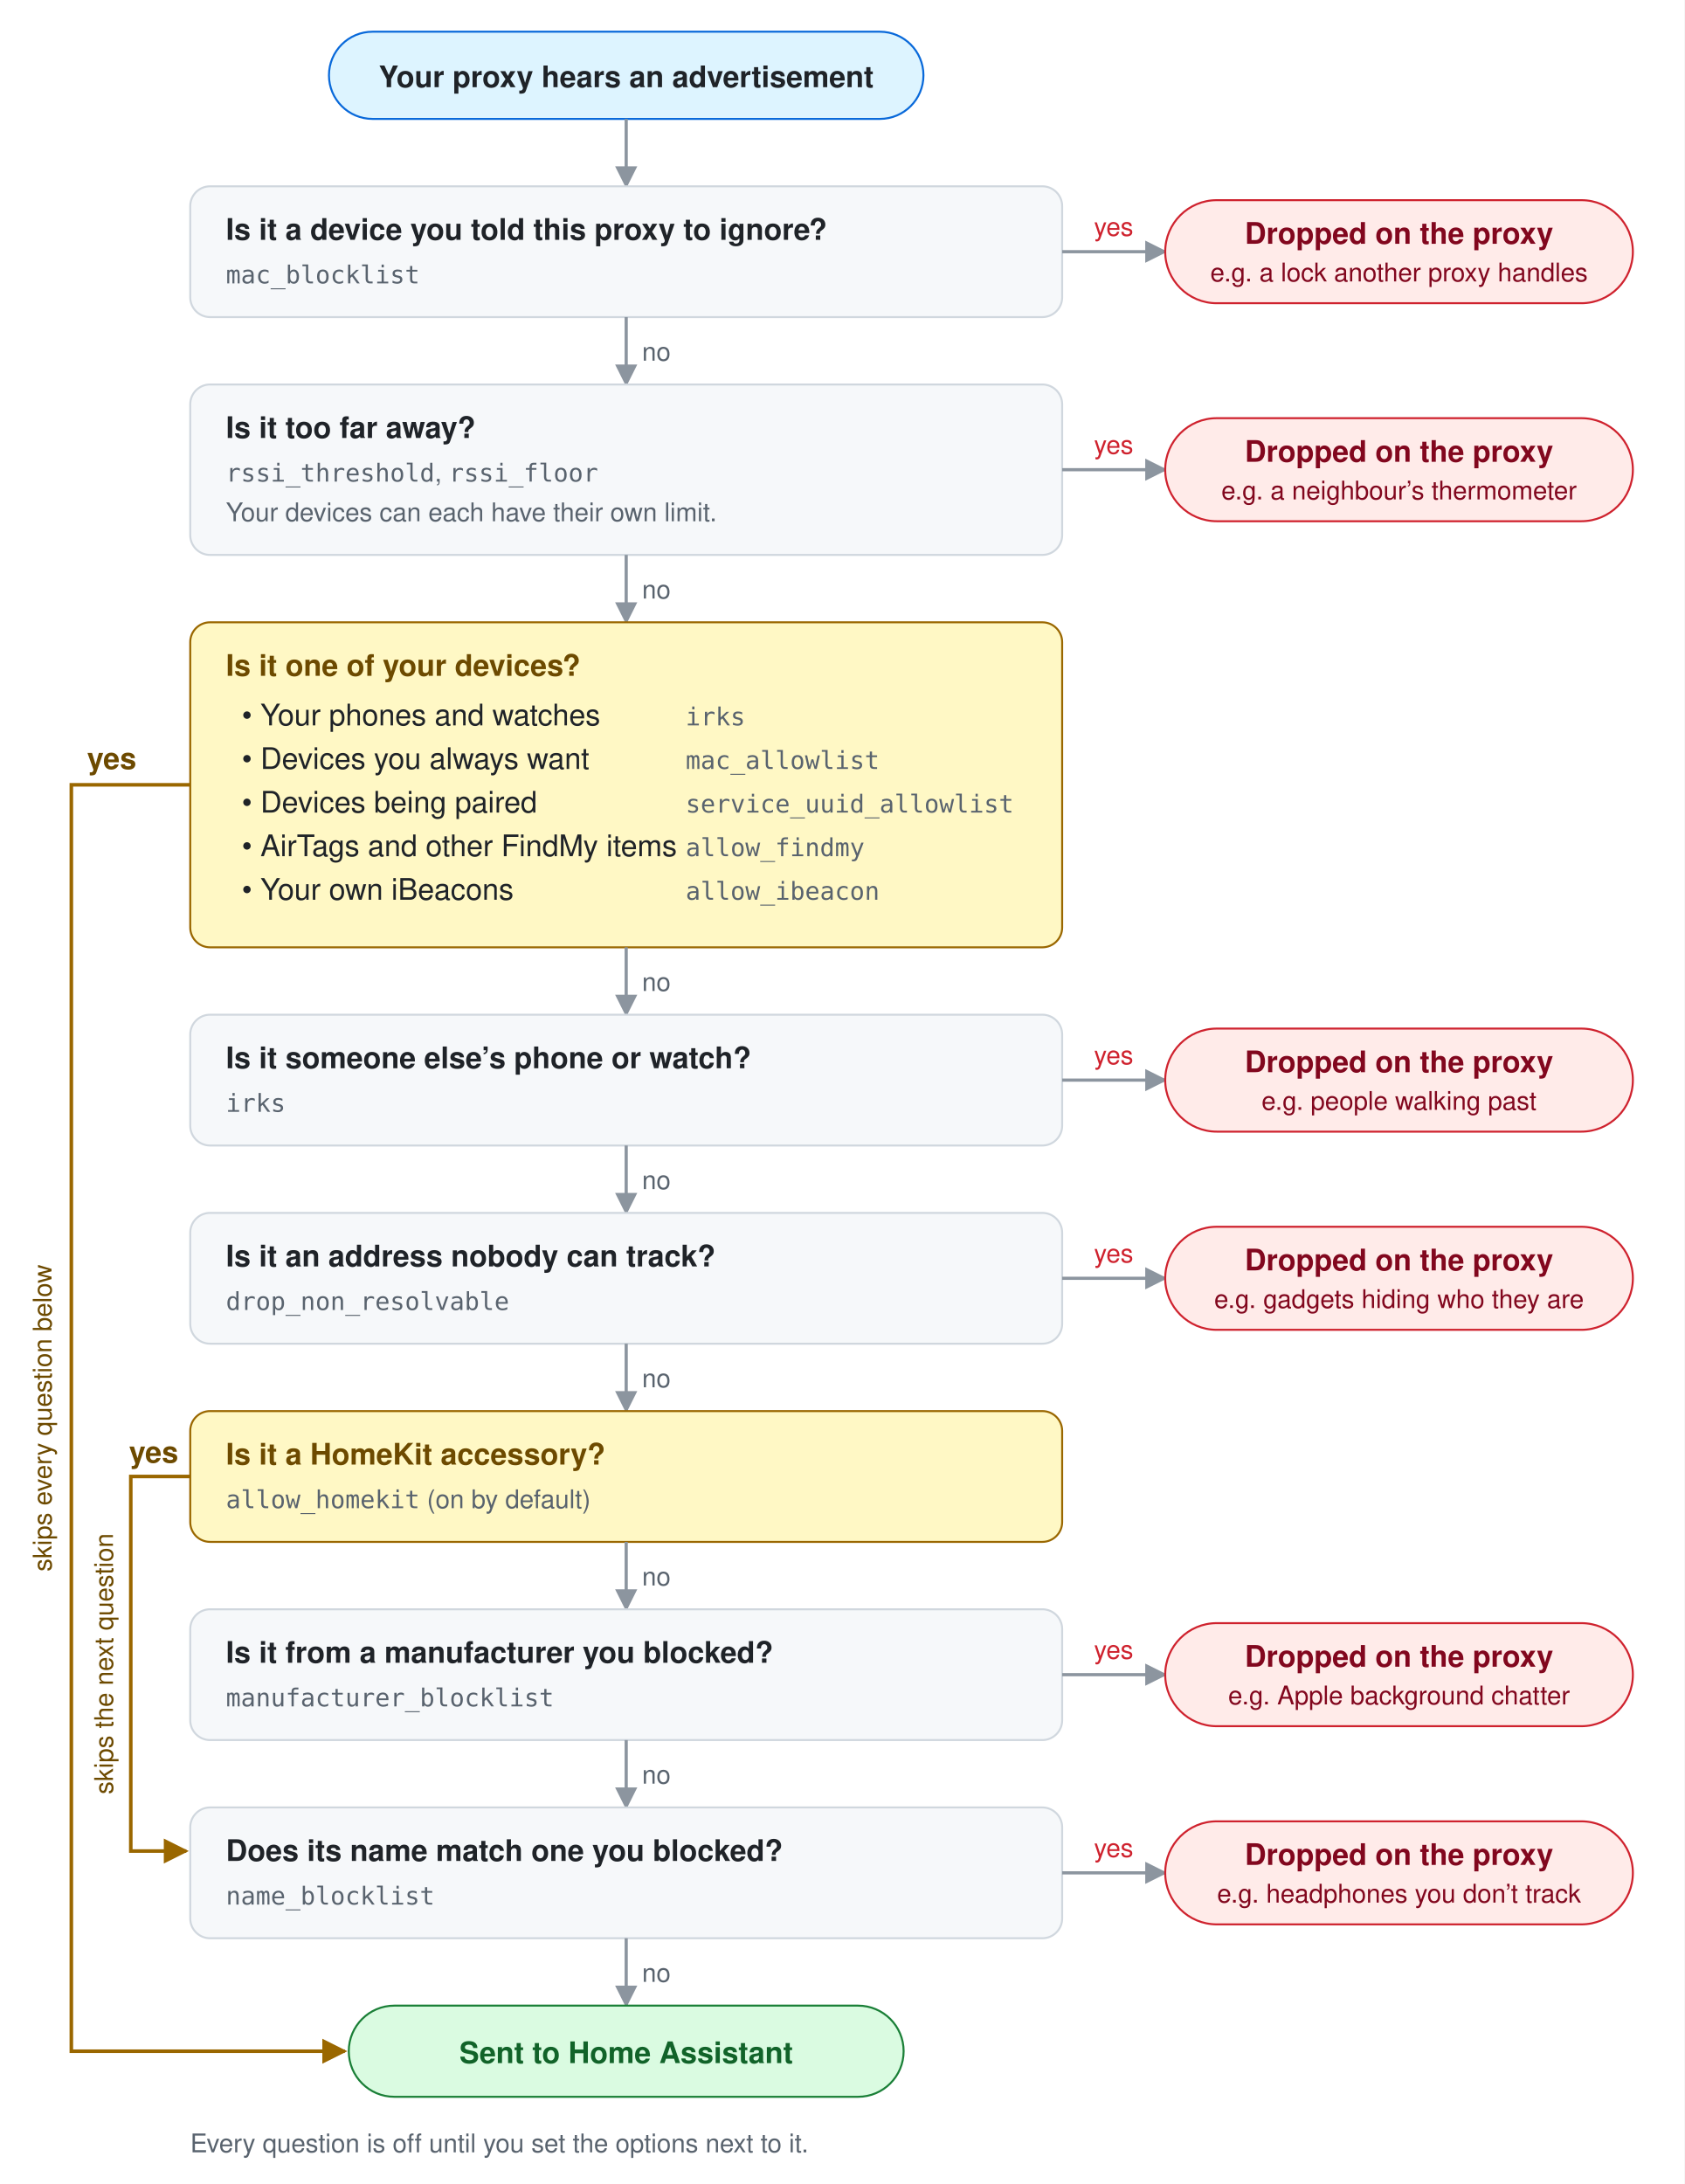
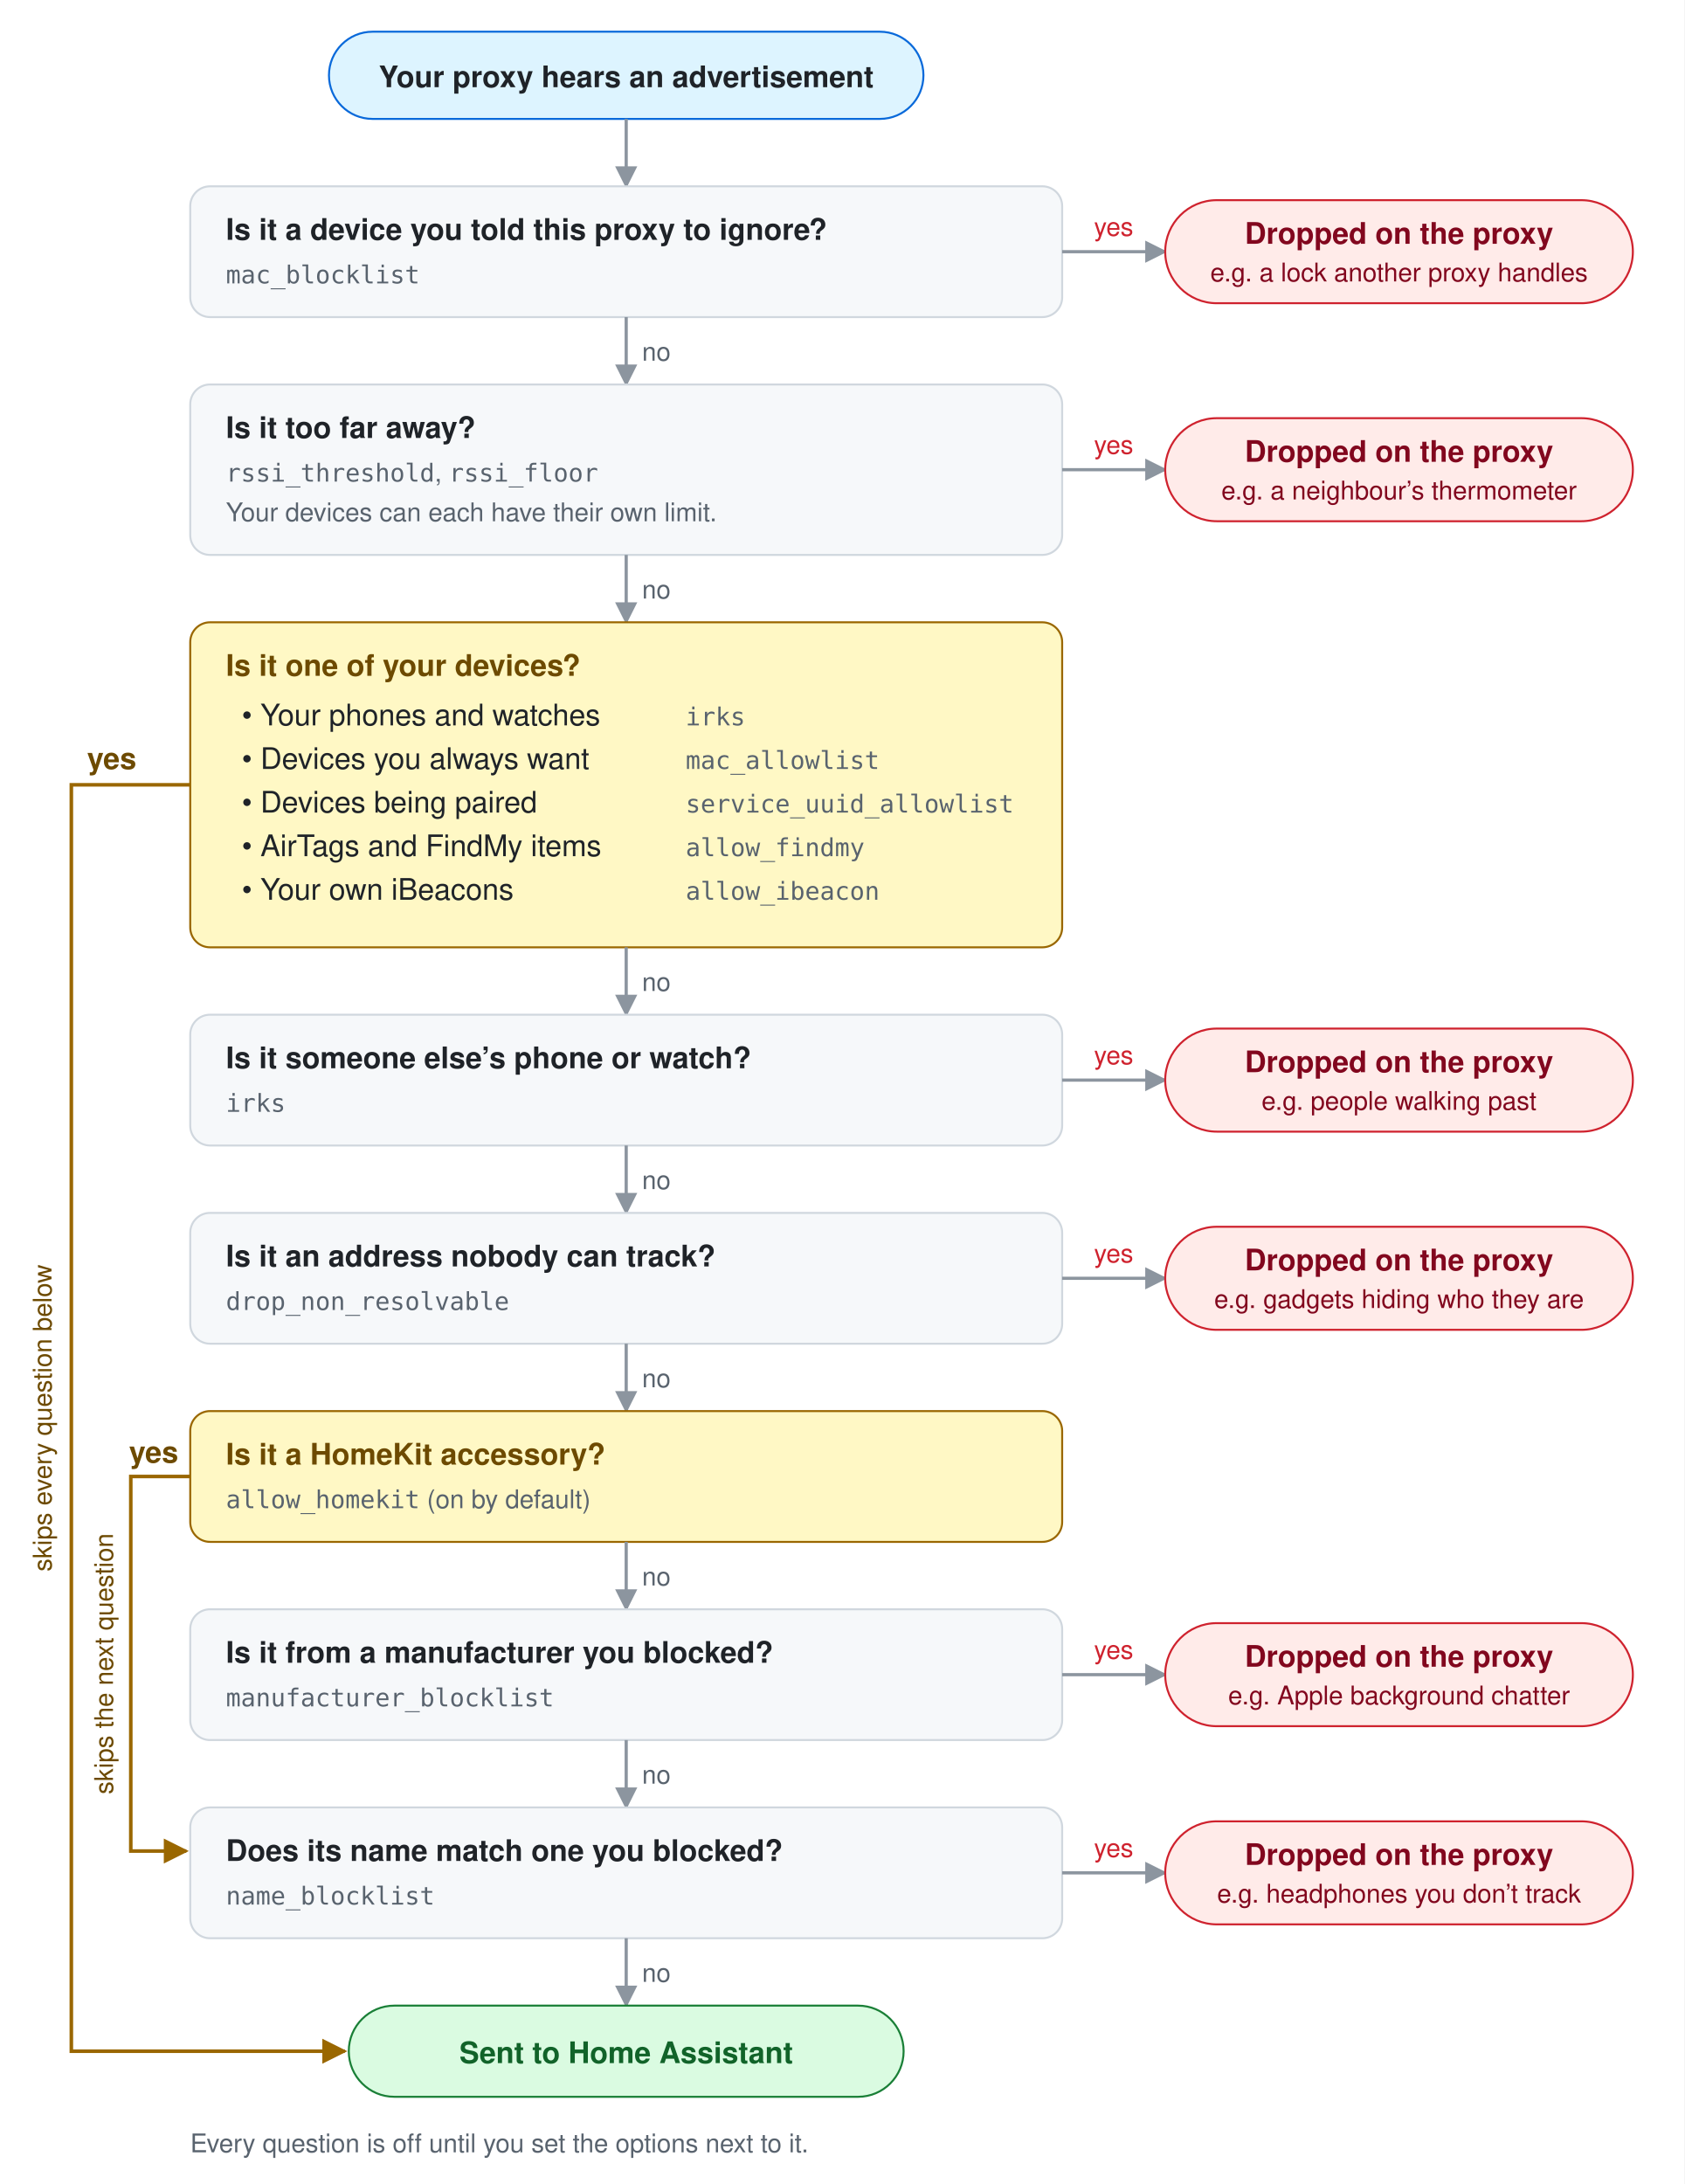
<svg xmlns="http://www.w3.org/2000/svg" viewBox="0 0 850 1102" width="850" height="1102" role="img" aria-labelledby="title desc">
  <style>
  .bg { fill: #ffffff; }
  .box { fill: #f6f8fa; stroke: #d0d7de; }
  .start { fill: #ddf4ff; stroke: #0969da; }
  .drop { fill: #ffebe9; stroke: #cf222e; }
  .fwd { fill: #dafbe1; stroke: #1a7f37; }
  .yours { fill: #fff8c5; stroke: #9a6700; }
  .line { stroke: #8c959f; fill: none; }
  .head { fill: #8c959f; }
  .yline { stroke: #9a6700; fill: none; }
  .yhead { fill: #9a6700; }
  .t { fill: #1f2328; font: 15px system-ui, -apple-system, "Segoe UI", Helvetica, Arial, sans-serif; }
  .b { font-weight: 600; }
  .m { fill: #59636e; font-size: 13px; }
  .code { font-family: ui-monospace, SFMono-Regular, Menlo, Consolas, monospace; font-size: 12.5px; }
  .dt { fill: #82071e; }
  .ft { fill: #116329; }
  .yt { fill: #6d4a00; }
  .yes { fill: #cf222e; font-size: 13px; }
  .no { fill: #59636e; font-size: 13px; }
  @media (prefers-color-scheme: dark) {
    .bg { fill: #0d1117; }
    .box { fill: #161b22; stroke: #3d444d; }
    .start { fill: #0c2d6b; stroke: #4493f8; }
    .drop { fill: #3c1618; stroke: #f85149; }
    .fwd { fill: #12261e; stroke: #3fb950; }
    .yours { fill: #2e2a10; stroke: #d29922; }
    .line { stroke: #6e7681; }
    .head { fill: #6e7681; }
    .yline { stroke: #d29922; }
    .yhead { fill: #d29922; }
    .t { fill: #e6edf3; }
    .m { fill: #9198a1; }
    .dt { fill: #ffa198; }
    .ft { fill: #7ee787; }
    .yt { fill: #e3b341; }
    .yes { fill: #ff7b72; }
    .no { fill: #9198a1; }
  }
</style>
  <defs>
    <marker id="a" viewBox="0 0 10 10" refX="9" refY="5" markerWidth="7" markerHeight="7" orient="auto-start-reverse">
      <path d="M0,0 L10,5 L0,10 z" class="head" />
    </marker>
    <marker id="y" viewBox="0 0 10 10" refX="9" refY="5" markerWidth="7" markerHeight="7" orient="auto-start-reverse">
      <path d="M0,0 L10,5 L0,10 z" class="yhead" />
    </marker>
  </defs>
  <rect width="850" height="1102" class="bg" />
  <rect x="166" y="16" width="300" height="44" rx="22" class="start" />
  <text x="316" y="44" class="t b" text-anchor="middle">Your proxy hears an advertisement</text>
  <line x1="316" y1="60" x2="316" y2="94" class="line" stroke-width="1.6" marker-end="url(#a)" />
  <rect x="96" y="94" width="440" height="66" rx="10" class="box" />
  <text x="114" y="121" class="t b" text-anchor="start">Is it a device you told this proxy to ignore?</text>
  <text x="114" y="143" class="t m" text-anchor="start">
    <tspan class="code">mac_blocklist</tspan>
  </text>
  <line x1="536" y1="127.0" x2="588" y2="127.0" class="line" stroke-width="1.6" marker-end="url(#a)" />
  <text x="562.0" y="119.0" class="t yes" text-anchor="middle">yes</text>
  <rect x="588" y="101.0" width="236" height="52" rx="26" class="drop" />
  <text x="706.0" y="123.0" class="t b dt" text-anchor="middle">Dropped on the proxy</text>
  <text x="706.0" y="142.0" class="t m dt" text-anchor="middle">e.g. a lock another proxy handles</text>
  <line x1="316" y1="160" x2="316" y2="194" class="line" stroke-width="1.6" marker-end="url(#a)" />
  <text x="324" y="182.0" class="t no" text-anchor="start">no</text>
  <rect x="96" y="194" width="440" height="86" rx="10" class="box" />
  <text x="114" y="221" class="t b" text-anchor="start">Is it too far away?</text>
  <text x="114" y="243" class="t m" text-anchor="start">
    <tspan class="code">rssi_threshold</tspan>, <tspan class="code">rssi_floor</tspan>
  </text>
  <text x="114" y="263" class="t m" text-anchor="start">Your devices can each have their own limit.</text>
  <line x1="536" y1="237.0" x2="588" y2="237.0" class="line" stroke-width="1.6" marker-end="url(#a)" />
  <text x="562.0" y="229.0" class="t yes" text-anchor="middle">yes</text>
  <rect x="588" y="211.0" width="236" height="52" rx="26" class="drop" />
  <text x="706.0" y="233.0" class="t b dt" text-anchor="middle">Dropped on the proxy</text>
  <text x="706.0" y="252.0" class="t m dt" text-anchor="middle">e.g. a neighbour’s thermometer</text>
  <line x1="316" y1="280" x2="316" y2="314" class="line" stroke-width="1.6" marker-end="url(#a)" />
  <text x="324" y="302.0" class="t no" text-anchor="start">no</text>
  <rect x="96" y="314" width="440" height="164" rx="10" class="yours" />
  <text x="114" y="341" class="t b yt" text-anchor="start">Is it one of your devices?</text>
  <text x="122" y="366" class="t" text-anchor="start">•  Your phones and watches</text>
  <text x="346" y="366" class="t m" text-anchor="start">
    <tspan class="code">irks</tspan>
  </text>
  <text x="122" y="388" class="t" text-anchor="start">•  Devices you always want</text>
  <text x="346" y="388" class="t m" text-anchor="start">
    <tspan class="code">mac_allowlist</tspan>
  </text>
  <text x="122" y="410" class="t" text-anchor="start">•  Devices being paired</text>
  <text x="346" y="410" class="t m" text-anchor="start">
    <tspan class="code">service_uuid_allowlist</tspan>
  </text>
-   <text x="122" y="432" class="t" text-anchor="start">•  AirTags and other FindMy items</text>
+   <text x="122" y="432" class="t" text-anchor="start">•  AirTags and FindMy items</text>
  <text x="346" y="432" class="t m" text-anchor="start">
    <tspan class="code">allow_findmy</tspan>
  </text>
  <text x="122" y="454" class="t" text-anchor="start">•  Your own iBeacons</text>
  <text x="346" y="454" class="t m" text-anchor="start">
    <tspan class="code">allow_ibeacon</tspan>
  </text>
  <line x1="316" y1="478" x2="316" y2="512" class="line" stroke-width="1.6" marker-end="url(#a)" />
  <text x="324" y="500.0" class="t no" text-anchor="start">no</text>
  <rect x="96" y="512" width="440" height="66" rx="10" class="box" />
  <text x="114" y="539" class="t b" text-anchor="start">Is it someone else’s phone or watch?</text>
  <text x="114" y="561" class="t m" text-anchor="start">
    <tspan class="code">irks</tspan>
  </text>
  <line x1="536" y1="545.0" x2="588" y2="545.0" class="line" stroke-width="1.6" marker-end="url(#a)" />
  <text x="562.0" y="537.0" class="t yes" text-anchor="middle">yes</text>
  <rect x="588" y="519.0" width="236" height="52" rx="26" class="drop" />
  <text x="706.0" y="541.0" class="t b dt" text-anchor="middle">Dropped on the proxy</text>
  <text x="706.0" y="560.0" class="t m dt" text-anchor="middle">e.g. people walking past</text>
  <line x1="316" y1="578" x2="316" y2="612" class="line" stroke-width="1.6" marker-end="url(#a)" />
  <text x="324" y="600.0" class="t no" text-anchor="start">no</text>
  <rect x="96" y="612" width="440" height="66" rx="10" class="box" />
  <text x="114" y="639" class="t b" text-anchor="start">Is it an address nobody can track?</text>
  <text x="114" y="661" class="t m" text-anchor="start">
    <tspan class="code">drop_non_resolvable</tspan>
  </text>
  <line x1="536" y1="645.0" x2="588" y2="645.0" class="line" stroke-width="1.6" marker-end="url(#a)" />
  <text x="562.0" y="637.0" class="t yes" text-anchor="middle">yes</text>
  <rect x="588" y="619.0" width="236" height="52" rx="26" class="drop" />
  <text x="706.0" y="641.0" class="t b dt" text-anchor="middle">Dropped on the proxy</text>
  <text x="706.0" y="660.0" class="t m dt" text-anchor="middle">e.g. gadgets hiding who they are</text>
  <line x1="316" y1="678" x2="316" y2="712" class="line" stroke-width="1.6" marker-end="url(#a)" />
  <text x="324" y="700.0" class="t no" text-anchor="start">no</text>
  <rect x="96" y="712" width="440" height="66" rx="10" class="yours" />
  <text x="114" y="739" class="t b yt" text-anchor="start">Is it a HomeKit accessory?</text>
  <text x="114" y="761" class="t m" text-anchor="start">
    <tspan class="code">allow_homekit</tspan> (on by default)</text>
  <line x1="316" y1="778" x2="316" y2="812" class="line" stroke-width="1.6" marker-end="url(#a)" />
  <text x="324" y="800.0" class="t no" text-anchor="start">no</text>
  <rect x="96" y="812" width="440" height="66" rx="10" class="box" />
  <text x="114" y="839" class="t b" text-anchor="start">Is it from a manufacturer you blocked?</text>
  <text x="114" y="861" class="t m" text-anchor="start">
    <tspan class="code">manufacturer_blocklist</tspan>
  </text>
  <line x1="536" y1="845.0" x2="588" y2="845.0" class="line" stroke-width="1.6" marker-end="url(#a)" />
  <text x="562.0" y="837.0" class="t yes" text-anchor="middle">yes</text>
  <rect x="588" y="819.0" width="236" height="52" rx="26" class="drop" />
  <text x="706.0" y="841.0" class="t b dt" text-anchor="middle">Dropped on the proxy</text>
  <text x="706.0" y="860.0" class="t m dt" text-anchor="middle">e.g. Apple background chatter</text>
  <line x1="316" y1="878" x2="316" y2="912" class="line" stroke-width="1.6" marker-end="url(#a)" />
  <text x="324" y="900.0" class="t no" text-anchor="start">no</text>
  <rect x="96" y="912" width="440" height="66" rx="10" class="box" />
  <text x="114" y="939" class="t b" text-anchor="start">Does its name match one you blocked?</text>
  <text x="114" y="961" class="t m" text-anchor="start">
    <tspan class="code">name_blocklist</tspan>
  </text>
  <line x1="536" y1="945.0" x2="588" y2="945.0" class="line" stroke-width="1.6" marker-end="url(#a)" />
  <text x="562.0" y="937.0" class="t yes" text-anchor="middle">yes</text>
  <rect x="588" y="919.0" width="236" height="52" rx="26" class="drop" />
  <text x="706.0" y="941.0" class="t b dt" text-anchor="middle">Dropped on the proxy</text>
  <text x="706.0" y="960.0" class="t m dt" text-anchor="middle">e.g. headphones you don’t track</text>
  <path d="M96,745.0 H66 V934 H94" class="yline" stroke-width="1.8" marker-end="url(#y)" />
  <text x="90" y="738.0" class="t b yt" text-anchor="end">yes</text>
  <text x="57" y="839.5" class="t m yt" text-anchor="middle" transform="rotate(-90 57 839.5)">skips the next question</text>
  <line x1="316" y1="978" x2="316" y2="1012" class="line" stroke-width="1.6" marker-end="url(#a)" />
  <text x="324" y="1000.0" class="t no" text-anchor="start">no</text>
  <rect x="176.0" y="1012" width="280" height="46" rx="23" class="fwd" />
  <text x="316" y="1041" class="t b ft" text-anchor="middle">Sent to Home Assistant</text>
  <path d="M96,396.0 H36 V1035 H174.0" class="yline" stroke-width="1.8" marker-end="url(#y)" />
  <text x="44" y="388.0" class="t b yt" text-anchor="start">yes</text>
  <text x="26" y="715.5" class="t m yt" text-anchor="middle" transform="rotate(-90 26 715.5)">skips every question below</text>
  <text x="96" y="1086" class="t m" text-anchor="start">Every question is off until you set the options next to it.</text>
</svg>
